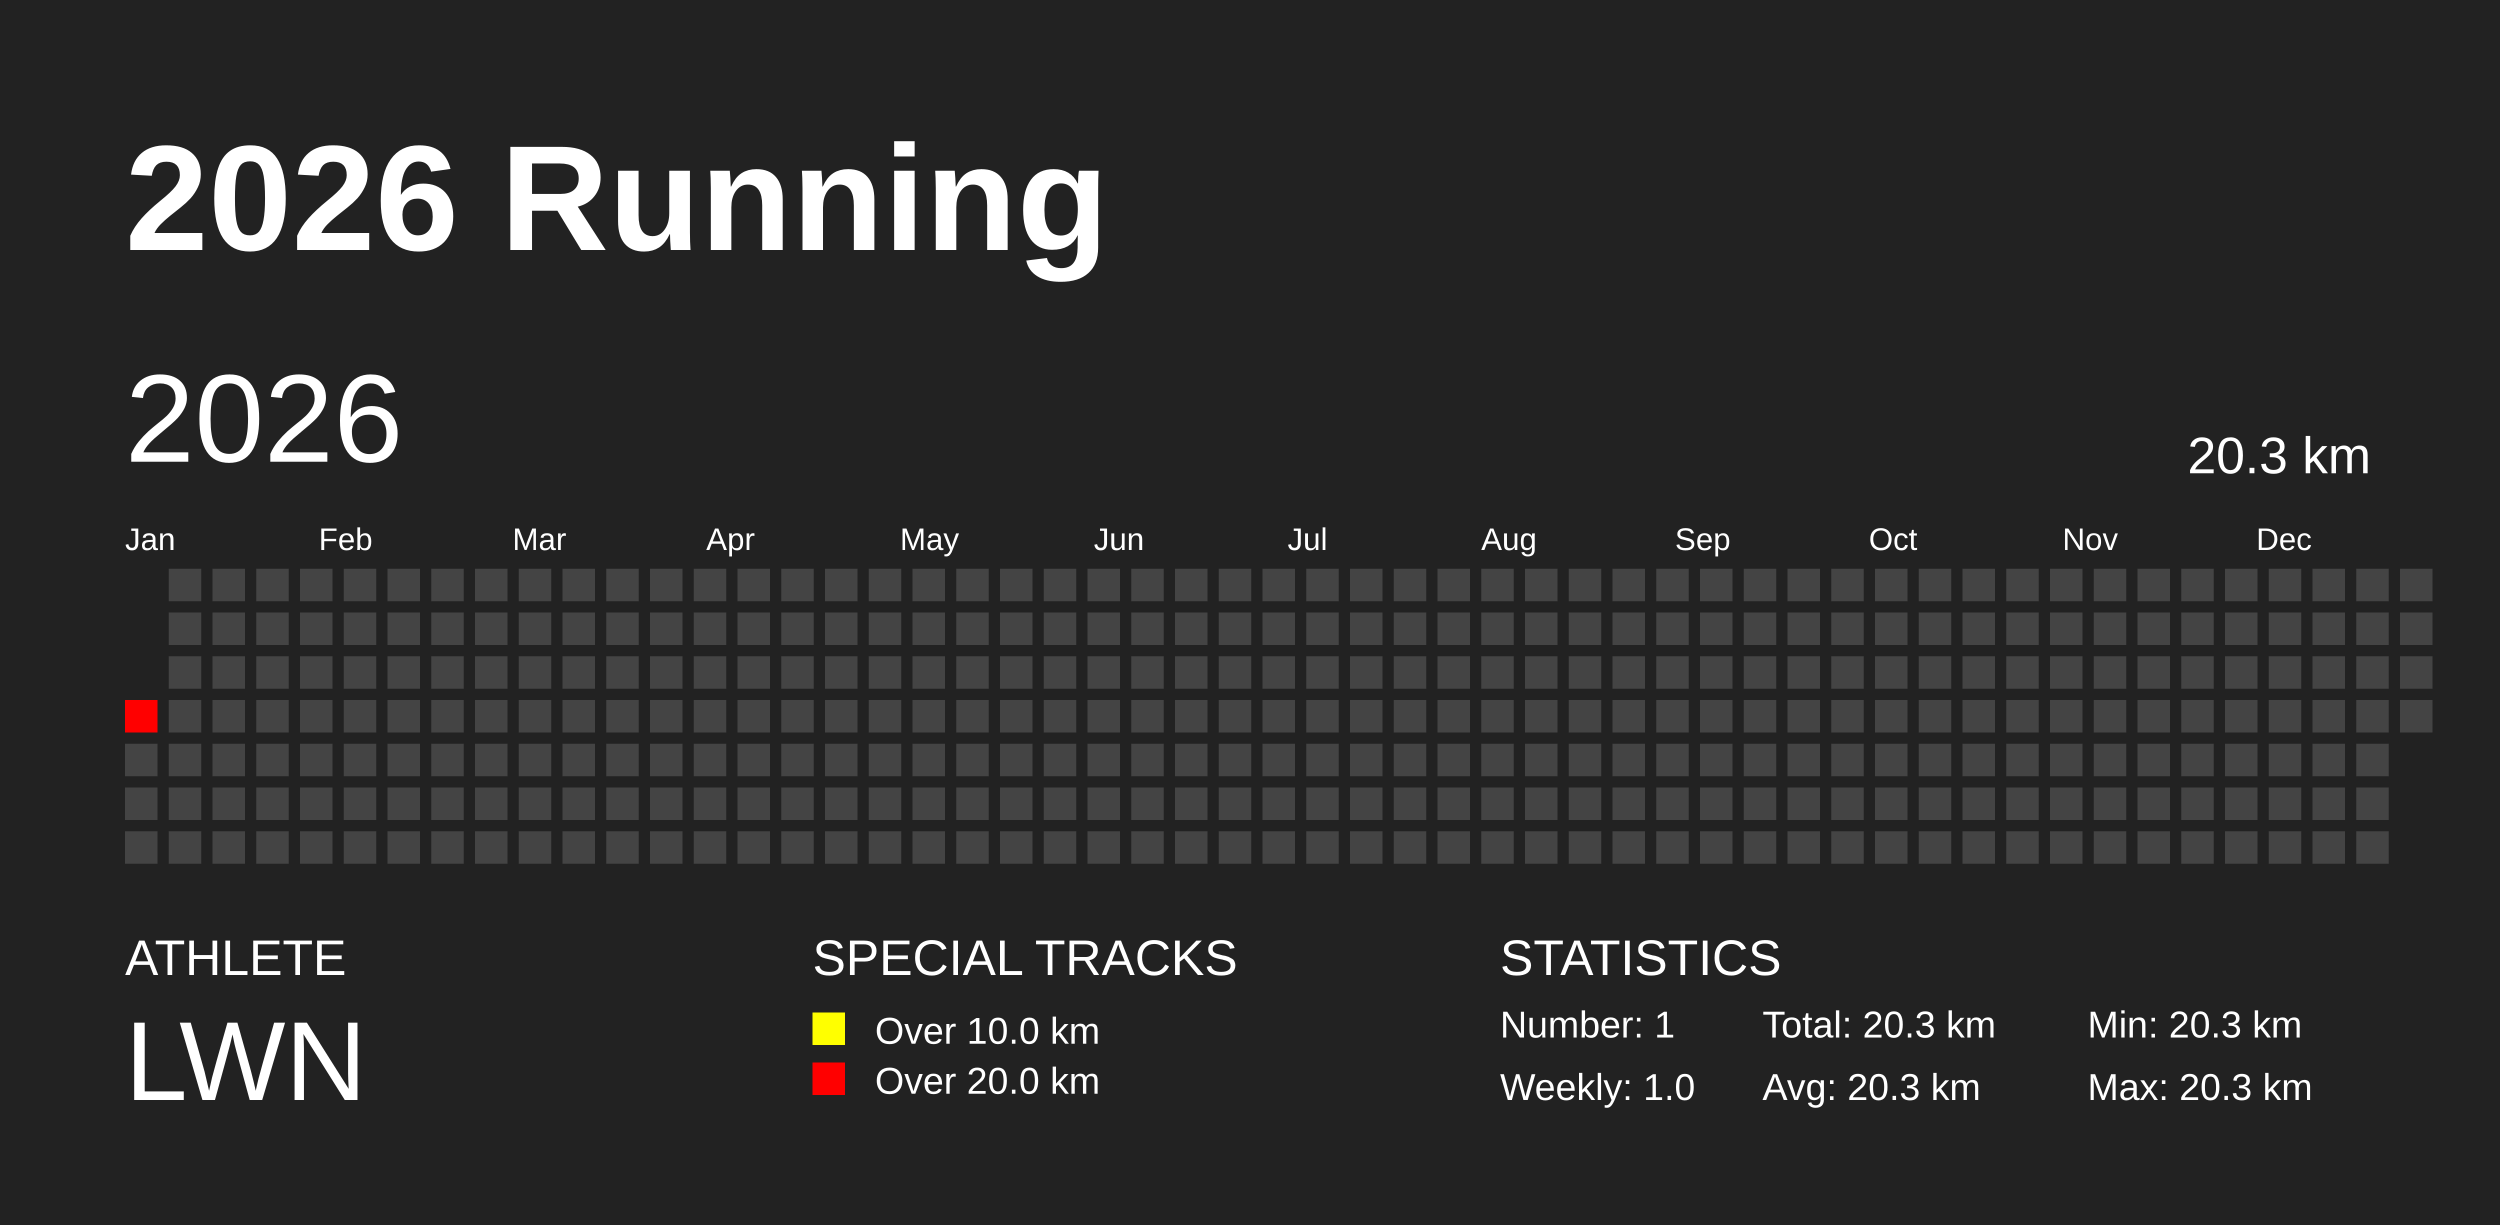
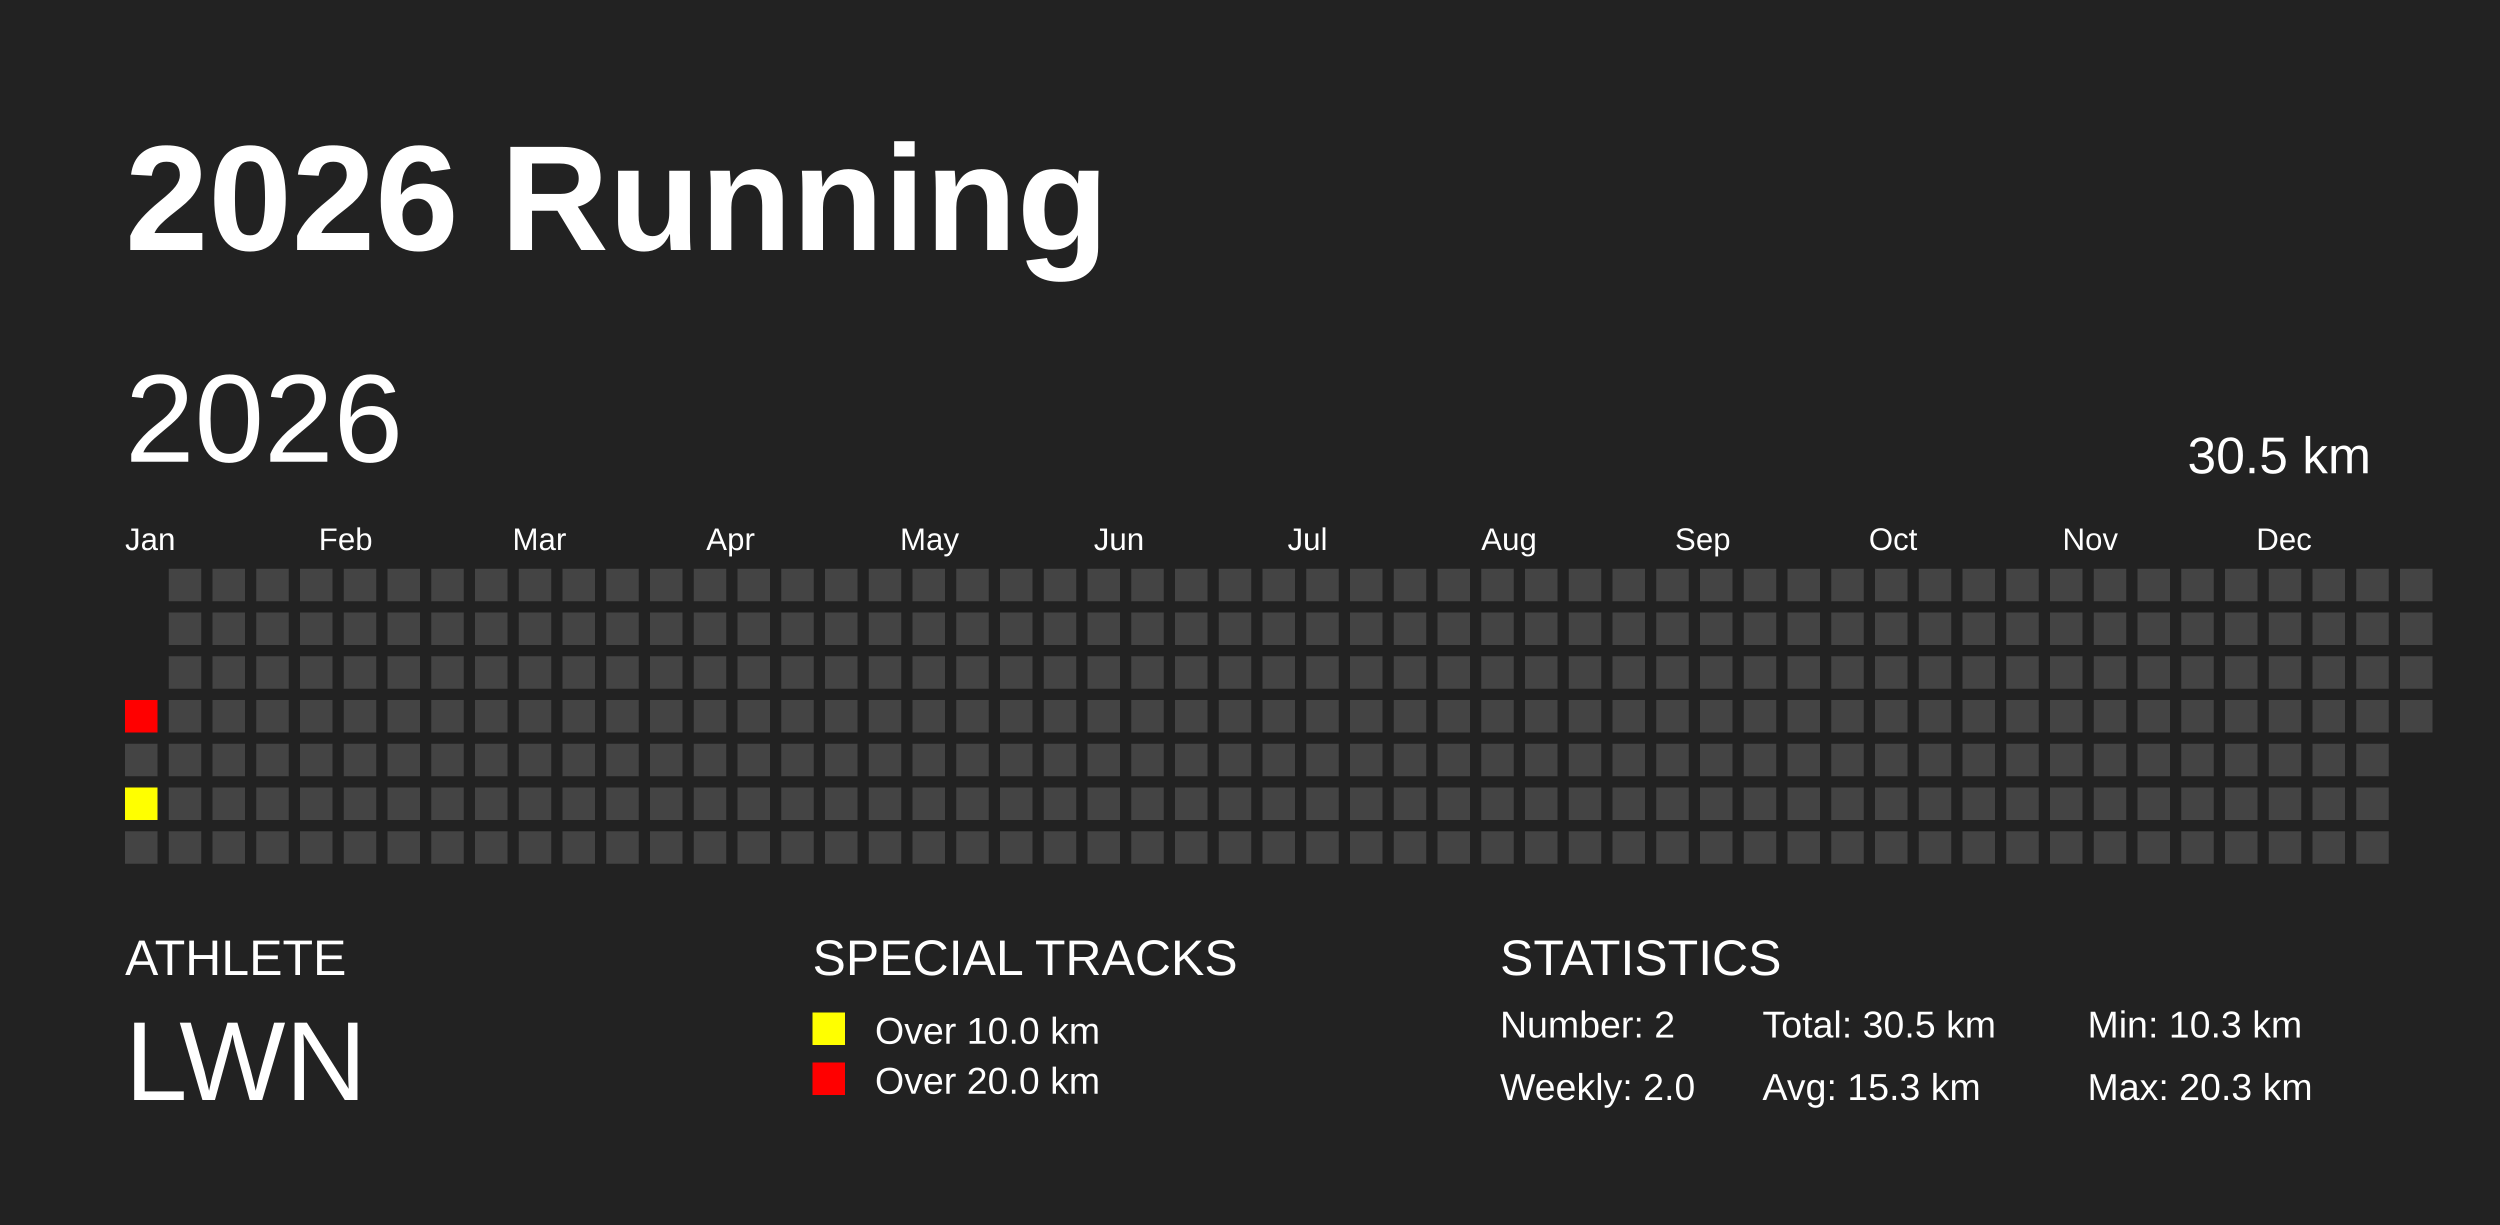
<svg xmlns="http://www.w3.org/2000/svg" baseProfile="full" height="98mm" version="1.1" viewBox="0,0,200,98" width="200mm">
  <defs />
  <rect fill="#222222" height="98" width="200" x="0" y="0" />
  <text fill="#FFFFFF" style="font-size:12px; font-family:Arial; font-weight:bold;" x="10" y="20">2026 Running</text>
  <text fill="#FFFFFF" style="font-size:4px; font-family:Arial" x="10" y="78">ATHLETE</text>
  <text fill="#FFFFFF" style="font-size:9px; font-family:Arial" x="10" y="88">LWN</text>
  <text fill="#FFFFFF" style="font-size:4px; font-family:Arial" x="65" y="78">SPECIAL TRACKS</text>
  <rect fill="yellow" height="2.6" width="2.6" x="65" y="81" />
  <text fill="#FFFFFF" style="font-size:3px; font-family:Arial" x="70" y="83.5">Over 10.0 km</text>
  <rect fill="red" height="2.6" width="2.6" x="65" y="85" />
  <text fill="#FFFFFF" style="font-size:3px; font-family:Arial" x="70" y="87.5">Over 20.0 km</text>
  <text fill="#FFFFFF" style="font-size:4px; font-family:Arial" x="120" y="78">STATISTICS</text>
-   <text fill="#FFFFFF" style="font-size:3px; font-family:Arial" x="120" y="83">Number: 1</text>
-   <text fill="#FFFFFF" style="font-size:3px; font-family:Arial" x="120" y="88">Weekly: 1.0</text>
-   <text fill="#FFFFFF" style="font-size:3px; font-family:Arial" x="141" y="83">Total: 20.3 km</text>
-   <text fill="#FFFFFF" style="font-size:3px; font-family:Arial" x="141" y="88">Avg: 20.3 km</text>
-   <text fill="#FFFFFF" style="font-size:3px; font-family:Arial" x="167" y="83">Min: 20.3 km</text>
+   <text fill="#FFFFFF" style="font-size:3px; font-family:Arial" x="120" y="83">Number: 2</text>
+   <text fill="#FFFFFF" style="font-size:3px; font-family:Arial" x="120" y="88">Weekly: 2.0</text>
+   <text fill="#FFFFFF" style="font-size:3px; font-family:Arial" x="141" y="83">Total: 30.5 km</text>
+   <text fill="#FFFFFF" style="font-size:3px; font-family:Arial" x="141" y="88">Avg: 15.3 km</text>
+   <text fill="#FFFFFF" style="font-size:3px; font-family:Arial" x="167" y="83">Min: 10.3 km</text>
  <text fill="#FFFFFF" style="font-size:3px; font-family:Arial" x="167" y="88">Max: 20.3 km</text>
  <text dominant-baseline="hanging" fill="#FFFFFF" style="font-size:10.0px; font-family:Arial;" x="10" y="30">2026</text>
-   <text dominant-baseline="hanging" fill="#FFFFFF" style="font-size:4.125px; font-family:Arial;" x="175" y="35">20.3 km</text>
+   <text dominant-baseline="hanging" fill="#FFFFFF" style="font-size:4.125px; font-family:Arial;" x="175" y="35">30.5 km</text>
  <text fill="#FFFFFF" style="font-size:2.5px; font-family:Arial" x="10.0" y="44">Jan</text>
  <text fill="#FFFFFF" style="font-size:2.5px; font-family:Arial" x="25.5" y="44">Feb</text>
  <text fill="#FFFFFF" style="font-size:2.5px; font-family:Arial" x="41.0" y="44">Mar</text>
  <text fill="#FFFFFF" style="font-size:2.5px; font-family:Arial" x="56.5" y="44">Apr</text>
  <text fill="#FFFFFF" style="font-size:2.5px; font-family:Arial" x="72.0" y="44">May</text>
  <text fill="#FFFFFF" style="font-size:2.5px; font-family:Arial" x="87.5" y="44">Jun</text>
  <text fill="#FFFFFF" style="font-size:2.5px; font-family:Arial" x="103.0" y="44">Jul</text>
  <text fill="#FFFFFF" style="font-size:2.5px; font-family:Arial" x="118.5" y="44">Aug</text>
  <text fill="#FFFFFF" style="font-size:2.5px; font-family:Arial" x="134.0" y="44">Sep</text>
  <text fill="#FFFFFF" style="font-size:2.5px; font-family:Arial" x="149.5" y="44">Oct</text>
  <text fill="#FFFFFF" style="font-size:2.5px; font-family:Arial" x="165.0" y="44">Nov</text>
  <text fill="#FFFFFF" style="font-size:2.5px; font-family:Arial" x="180.5" y="44">Dec</text>
  <rect fill="red" height="2.6" width="2.6" x="10.0" y="56.0" />
  <rect fill="#444444" height="2.6" width="2.6" x="10.0" y="59.5" />
-   <rect fill="#444444" height="2.6" width="2.6" x="10.0" y="63.0" />
+   <rect fill="#ffff00" height="2.6" width="2.6" x="10.0" y="63.0" />
  <rect fill="#444444" height="2.6" width="2.6" x="10.0" y="66.5" />
  <rect fill="#444444" height="2.6" width="2.6" x="13.5" y="45.5" />
  <rect fill="#444444" height="2.6" width="2.6" x="13.5" y="49.0" />
  <rect fill="#444444" height="2.6" width="2.6" x="13.5" y="52.5" />
  <rect fill="#444444" height="2.6" width="2.6" x="13.5" y="56.0" />
  <rect fill="#444444" height="2.6" width="2.6" x="13.5" y="59.5" />
  <rect fill="#444444" height="2.6" width="2.6" x="13.5" y="63.0" />
  <rect fill="#444444" height="2.6" width="2.6" x="13.5" y="66.5" />
  <rect fill="#444444" height="2.6" width="2.6" x="17.0" y="45.5" />
  <rect fill="#444444" height="2.6" width="2.6" x="17.0" y="49.0" />
  <rect fill="#444444" height="2.6" width="2.6" x="17.0" y="52.5" />
  <rect fill="#444444" height="2.6" width="2.6" x="17.0" y="56.0" />
  <rect fill="#444444" height="2.6" width="2.6" x="17.0" y="59.5" />
  <rect fill="#444444" height="2.6" width="2.6" x="17.0" y="63.0" />
  <rect fill="#444444" height="2.6" width="2.6" x="17.0" y="66.5" />
  <rect fill="#444444" height="2.6" width="2.6" x="20.5" y="45.5" />
  <rect fill="#444444" height="2.6" width="2.6" x="20.5" y="49.0" />
  <rect fill="#444444" height="2.6" width="2.6" x="20.5" y="52.5" />
  <rect fill="#444444" height="2.6" width="2.6" x="20.5" y="56.0" />
  <rect fill="#444444" height="2.6" width="2.6" x="20.5" y="59.5" />
  <rect fill="#444444" height="2.6" width="2.6" x="20.5" y="63.0" />
  <rect fill="#444444" height="2.6" width="2.6" x="20.5" y="66.5" />
  <rect fill="#444444" height="2.6" width="2.6" x="24.0" y="45.5" />
  <rect fill="#444444" height="2.6" width="2.6" x="24.0" y="49.0" />
  <rect fill="#444444" height="2.6" width="2.6" x="24.0" y="52.5" />
  <rect fill="#444444" height="2.6" width="2.6" x="24.0" y="56.0" />
  <rect fill="#444444" height="2.6" width="2.6" x="24.0" y="59.5" />
  <rect fill="#444444" height="2.6" width="2.6" x="24.0" y="63.0" />
  <rect fill="#444444" height="2.6" width="2.6" x="24.0" y="66.5" />
  <rect fill="#444444" height="2.6" width="2.6" x="27.5" y="45.5" />
  <rect fill="#444444" height="2.6" width="2.6" x="27.5" y="49.0" />
  <rect fill="#444444" height="2.6" width="2.6" x="27.5" y="52.5" />
  <rect fill="#444444" height="2.6" width="2.6" x="27.5" y="56.0" />
  <rect fill="#444444" height="2.6" width="2.6" x="27.5" y="59.5" />
  <rect fill="#444444" height="2.6" width="2.6" x="27.5" y="63.0" />
  <rect fill="#444444" height="2.6" width="2.6" x="27.5" y="66.5" />
  <rect fill="#444444" height="2.6" width="2.6" x="31.0" y="45.5" />
  <rect fill="#444444" height="2.6" width="2.6" x="31.0" y="49.0" />
  <rect fill="#444444" height="2.6" width="2.6" x="31.0" y="52.5" />
  <rect fill="#444444" height="2.6" width="2.6" x="31.0" y="56.0" />
  <rect fill="#444444" height="2.6" width="2.6" x="31.0" y="59.5" />
  <rect fill="#444444" height="2.6" width="2.6" x="31.0" y="63.0" />
  <rect fill="#444444" height="2.6" width="2.6" x="31.0" y="66.5" />
  <rect fill="#444444" height="2.6" width="2.6" x="34.5" y="45.5" />
  <rect fill="#444444" height="2.6" width="2.6" x="34.5" y="49.0" />
  <rect fill="#444444" height="2.6" width="2.6" x="34.5" y="52.5" />
  <rect fill="#444444" height="2.6" width="2.6" x="34.5" y="56.0" />
  <rect fill="#444444" height="2.6" width="2.6" x="34.5" y="59.5" />
  <rect fill="#444444" height="2.6" width="2.6" x="34.5" y="63.0" />
  <rect fill="#444444" height="2.6" width="2.6" x="34.5" y="66.5" />
  <rect fill="#444444" height="2.6" width="2.6" x="38.0" y="45.5" />
  <rect fill="#444444" height="2.6" width="2.6" x="38.0" y="49.0" />
  <rect fill="#444444" height="2.6" width="2.6" x="38.0" y="52.5" />
  <rect fill="#444444" height="2.6" width="2.6" x="38.0" y="56.0" />
  <rect fill="#444444" height="2.6" width="2.6" x="38.0" y="59.5" />
  <rect fill="#444444" height="2.6" width="2.6" x="38.0" y="63.0" />
  <rect fill="#444444" height="2.6" width="2.6" x="38.0" y="66.5" />
  <rect fill="#444444" height="2.6" width="2.6" x="41.5" y="45.5" />
  <rect fill="#444444" height="2.6" width="2.6" x="41.5" y="49.0" />
  <rect fill="#444444" height="2.6" width="2.6" x="41.5" y="52.5" />
  <rect fill="#444444" height="2.6" width="2.6" x="41.5" y="56.0" />
  <rect fill="#444444" height="2.6" width="2.6" x="41.5" y="59.5" />
  <rect fill="#444444" height="2.6" width="2.6" x="41.5" y="63.0" />
  <rect fill="#444444" height="2.6" width="2.6" x="41.5" y="66.5" />
  <rect fill="#444444" height="2.6" width="2.6" x="45.0" y="45.5" />
  <rect fill="#444444" height="2.6" width="2.6" x="45.0" y="49.0" />
  <rect fill="#444444" height="2.6" width="2.6" x="45.0" y="52.5" />
  <rect fill="#444444" height="2.6" width="2.6" x="45.0" y="56.0" />
  <rect fill="#444444" height="2.6" width="2.6" x="45.0" y="59.5" />
  <rect fill="#444444" height="2.6" width="2.6" x="45.0" y="63.0" />
  <rect fill="#444444" height="2.6" width="2.6" x="45.0" y="66.5" />
  <rect fill="#444444" height="2.6" width="2.6" x="48.5" y="45.5" />
  <rect fill="#444444" height="2.6" width="2.6" x="48.5" y="49.0" />
  <rect fill="#444444" height="2.6" width="2.6" x="48.5" y="52.5" />
  <rect fill="#444444" height="2.6" width="2.6" x="48.5" y="56.0" />
  <rect fill="#444444" height="2.6" width="2.6" x="48.5" y="59.5" />
  <rect fill="#444444" height="2.6" width="2.6" x="48.5" y="63.0" />
  <rect fill="#444444" height="2.6" width="2.6" x="48.5" y="66.5" />
  <rect fill="#444444" height="2.6" width="2.6" x="52.0" y="45.5" />
  <rect fill="#444444" height="2.6" width="2.6" x="52.0" y="49.0" />
  <rect fill="#444444" height="2.6" width="2.6" x="52.0" y="52.5" />
  <rect fill="#444444" height="2.6" width="2.6" x="52.0" y="56.0" />
  <rect fill="#444444" height="2.6" width="2.6" x="52.0" y="59.5" />
  <rect fill="#444444" height="2.6" width="2.6" x="52.0" y="63.0" />
  <rect fill="#444444" height="2.6" width="2.6" x="52.0" y="66.5" />
  <rect fill="#444444" height="2.6" width="2.6" x="55.5" y="45.5" />
  <rect fill="#444444" height="2.6" width="2.6" x="55.5" y="49.0" />
  <rect fill="#444444" height="2.6" width="2.6" x="55.5" y="52.5" />
  <rect fill="#444444" height="2.6" width="2.6" x="55.5" y="56.0" />
  <rect fill="#444444" height="2.6" width="2.6" x="55.5" y="59.5" />
  <rect fill="#444444" height="2.6" width="2.6" x="55.5" y="63.0" />
  <rect fill="#444444" height="2.6" width="2.6" x="55.5" y="66.5" />
  <rect fill="#444444" height="2.6" width="2.6" x="59.0" y="45.5" />
  <rect fill="#444444" height="2.6" width="2.6" x="59.0" y="49.0" />
  <rect fill="#444444" height="2.6" width="2.6" x="59.0" y="52.5" />
  <rect fill="#444444" height="2.6" width="2.6" x="59.0" y="56.0" />
  <rect fill="#444444" height="2.6" width="2.6" x="59.0" y="59.5" />
  <rect fill="#444444" height="2.6" width="2.6" x="59.0" y="63.0" />
  <rect fill="#444444" height="2.6" width="2.6" x="59.0" y="66.5" />
  <rect fill="#444444" height="2.6" width="2.6" x="62.5" y="45.5" />
  <rect fill="#444444" height="2.6" width="2.6" x="62.5" y="49.0" />
  <rect fill="#444444" height="2.6" width="2.6" x="62.5" y="52.5" />
  <rect fill="#444444" height="2.6" width="2.6" x="62.5" y="56.0" />
  <rect fill="#444444" height="2.6" width="2.6" x="62.5" y="59.5" />
  <rect fill="#444444" height="2.6" width="2.6" x="62.5" y="63.0" />
  <rect fill="#444444" height="2.6" width="2.6" x="62.5" y="66.5" />
  <rect fill="#444444" height="2.6" width="2.6" x="66.0" y="45.5" />
  <rect fill="#444444" height="2.6" width="2.6" x="66.0" y="49.0" />
  <rect fill="#444444" height="2.6" width="2.6" x="66.0" y="52.5" />
  <rect fill="#444444" height="2.6" width="2.6" x="66.0" y="56.0" />
  <rect fill="#444444" height="2.6" width="2.6" x="66.0" y="59.5" />
  <rect fill="#444444" height="2.6" width="2.6" x="66.0" y="63.0" />
  <rect fill="#444444" height="2.6" width="2.6" x="66.0" y="66.5" />
  <rect fill="#444444" height="2.6" width="2.6" x="69.5" y="45.5" />
  <rect fill="#444444" height="2.6" width="2.6" x="69.5" y="49.0" />
  <rect fill="#444444" height="2.6" width="2.6" x="69.5" y="52.5" />
  <rect fill="#444444" height="2.6" width="2.6" x="69.5" y="56.0" />
  <rect fill="#444444" height="2.6" width="2.6" x="69.5" y="59.5" />
  <rect fill="#444444" height="2.6" width="2.6" x="69.5" y="63.0" />
  <rect fill="#444444" height="2.6" width="2.6" x="69.5" y="66.5" />
  <rect fill="#444444" height="2.6" width="2.6" x="73.0" y="45.5" />
  <rect fill="#444444" height="2.6" width="2.6" x="73.0" y="49.0" />
  <rect fill="#444444" height="2.6" width="2.6" x="73.0" y="52.5" />
  <rect fill="#444444" height="2.6" width="2.6" x="73.0" y="56.0" />
  <rect fill="#444444" height="2.6" width="2.6" x="73.0" y="59.5" />
  <rect fill="#444444" height="2.6" width="2.6" x="73.0" y="63.0" />
  <rect fill="#444444" height="2.6" width="2.6" x="73.0" y="66.5" />
  <rect fill="#444444" height="2.6" width="2.6" x="76.5" y="45.5" />
  <rect fill="#444444" height="2.6" width="2.6" x="76.5" y="49.0" />
  <rect fill="#444444" height="2.6" width="2.6" x="76.5" y="52.5" />
  <rect fill="#444444" height="2.6" width="2.6" x="76.5" y="56.0" />
  <rect fill="#444444" height="2.6" width="2.6" x="76.5" y="59.5" />
  <rect fill="#444444" height="2.6" width="2.6" x="76.5" y="63.0" />
  <rect fill="#444444" height="2.6" width="2.6" x="76.5" y="66.5" />
  <rect fill="#444444" height="2.6" width="2.6" x="80.0" y="45.5" />
  <rect fill="#444444" height="2.6" width="2.6" x="80.0" y="49.0" />
  <rect fill="#444444" height="2.6" width="2.6" x="80.0" y="52.5" />
  <rect fill="#444444" height="2.6" width="2.6" x="80.0" y="56.0" />
  <rect fill="#444444" height="2.6" width="2.6" x="80.0" y="59.5" />
  <rect fill="#444444" height="2.6" width="2.6" x="80.0" y="63.0" />
  <rect fill="#444444" height="2.6" width="2.6" x="80.0" y="66.5" />
  <rect fill="#444444" height="2.6" width="2.6" x="83.5" y="45.5" />
  <rect fill="#444444" height="2.6" width="2.6" x="83.5" y="49.0" />
  <rect fill="#444444" height="2.6" width="2.6" x="83.5" y="52.5" />
  <rect fill="#444444" height="2.6" width="2.6" x="83.5" y="56.0" />
  <rect fill="#444444" height="2.6" width="2.6" x="83.5" y="59.5" />
  <rect fill="#444444" height="2.6" width="2.6" x="83.5" y="63.0" />
  <rect fill="#444444" height="2.6" width="2.6" x="83.5" y="66.5" />
  <rect fill="#444444" height="2.6" width="2.6" x="87.0" y="45.5" />
  <rect fill="#444444" height="2.6" width="2.6" x="87.0" y="49.0" />
  <rect fill="#444444" height="2.6" width="2.6" x="87.0" y="52.5" />
  <rect fill="#444444" height="2.6" width="2.6" x="87.0" y="56.0" />
  <rect fill="#444444" height="2.6" width="2.6" x="87.0" y="59.5" />
  <rect fill="#444444" height="2.6" width="2.6" x="87.0" y="63.0" />
  <rect fill="#444444" height="2.6" width="2.6" x="87.0" y="66.5" />
  <rect fill="#444444" height="2.6" width="2.6" x="90.5" y="45.5" />
  <rect fill="#444444" height="2.6" width="2.6" x="90.5" y="49.0" />
  <rect fill="#444444" height="2.6" width="2.6" x="90.5" y="52.5" />
  <rect fill="#444444" height="2.6" width="2.6" x="90.5" y="56.0" />
  <rect fill="#444444" height="2.6" width="2.6" x="90.5" y="59.5" />
  <rect fill="#444444" height="2.6" width="2.6" x="90.5" y="63.0" />
  <rect fill="#444444" height="2.6" width="2.6" x="90.5" y="66.5" />
  <rect fill="#444444" height="2.6" width="2.6" x="94.0" y="45.5" />
  <rect fill="#444444" height="2.6" width="2.6" x="94.0" y="49.0" />
  <rect fill="#444444" height="2.6" width="2.6" x="94.0" y="52.5" />
  <rect fill="#444444" height="2.6" width="2.6" x="94.0" y="56.0" />
  <rect fill="#444444" height="2.6" width="2.6" x="94.0" y="59.5" />
  <rect fill="#444444" height="2.6" width="2.6" x="94.0" y="63.0" />
  <rect fill="#444444" height="2.6" width="2.6" x="94.0" y="66.5" />
  <rect fill="#444444" height="2.6" width="2.6" x="97.5" y="45.5" />
  <rect fill="#444444" height="2.6" width="2.6" x="97.5" y="49.0" />
  <rect fill="#444444" height="2.6" width="2.6" x="97.5" y="52.5" />
  <rect fill="#444444" height="2.6" width="2.6" x="97.5" y="56.0" />
  <rect fill="#444444" height="2.6" width="2.6" x="97.5" y="59.5" />
  <rect fill="#444444" height="2.6" width="2.6" x="97.5" y="63.0" />
  <rect fill="#444444" height="2.6" width="2.6" x="97.5" y="66.5" />
  <rect fill="#444444" height="2.6" width="2.6" x="101.0" y="45.5" />
  <rect fill="#444444" height="2.6" width="2.6" x="101.0" y="49.0" />
  <rect fill="#444444" height="2.6" width="2.6" x="101.0" y="52.5" />
  <rect fill="#444444" height="2.6" width="2.6" x="101.0" y="56.0" />
  <rect fill="#444444" height="2.6" width="2.6" x="101.0" y="59.5" />
  <rect fill="#444444" height="2.6" width="2.6" x="101.0" y="63.0" />
  <rect fill="#444444" height="2.6" width="2.6" x="101.0" y="66.5" />
  <rect fill="#444444" height="2.6" width="2.6" x="104.5" y="45.5" />
  <rect fill="#444444" height="2.6" width="2.6" x="104.5" y="49.0" />
  <rect fill="#444444" height="2.6" width="2.6" x="104.5" y="52.5" />
  <rect fill="#444444" height="2.6" width="2.6" x="104.5" y="56.0" />
  <rect fill="#444444" height="2.6" width="2.6" x="104.5" y="59.5" />
  <rect fill="#444444" height="2.6" width="2.6" x="104.5" y="63.0" />
  <rect fill="#444444" height="2.6" width="2.6" x="104.5" y="66.5" />
  <rect fill="#444444" height="2.6" width="2.6" x="108.0" y="45.5" />
  <rect fill="#444444" height="2.6" width="2.6" x="108.0" y="49.0" />
  <rect fill="#444444" height="2.6" width="2.6" x="108.0" y="52.5" />
  <rect fill="#444444" height="2.6" width="2.6" x="108.0" y="56.0" />
  <rect fill="#444444" height="2.6" width="2.6" x="108.0" y="59.5" />
  <rect fill="#444444" height="2.6" width="2.6" x="108.0" y="63.0" />
  <rect fill="#444444" height="2.6" width="2.6" x="108.0" y="66.5" />
  <rect fill="#444444" height="2.6" width="2.6" x="111.5" y="45.5" />
  <rect fill="#444444" height="2.6" width="2.6" x="111.5" y="49.0" />
  <rect fill="#444444" height="2.6" width="2.6" x="111.5" y="52.5" />
  <rect fill="#444444" height="2.6" width="2.6" x="111.5" y="56.0" />
  <rect fill="#444444" height="2.6" width="2.6" x="111.5" y="59.5" />
  <rect fill="#444444" height="2.6" width="2.6" x="111.5" y="63.0" />
  <rect fill="#444444" height="2.6" width="2.6" x="111.5" y="66.5" />
  <rect fill="#444444" height="2.6" width="2.6" x="115.0" y="45.5" />
  <rect fill="#444444" height="2.6" width="2.6" x="115.0" y="49.0" />
  <rect fill="#444444" height="2.6" width="2.6" x="115.0" y="52.5" />
  <rect fill="#444444" height="2.6" width="2.6" x="115.0" y="56.0" />
  <rect fill="#444444" height="2.6" width="2.6" x="115.0" y="59.5" />
  <rect fill="#444444" height="2.6" width="2.6" x="115.0" y="63.0" />
  <rect fill="#444444" height="2.6" width="2.6" x="115.0" y="66.5" />
  <rect fill="#444444" height="2.6" width="2.6" x="118.5" y="45.5" />
  <rect fill="#444444" height="2.6" width="2.6" x="118.5" y="49.0" />
  <rect fill="#444444" height="2.6" width="2.6" x="118.5" y="52.5" />
  <rect fill="#444444" height="2.6" width="2.6" x="118.5" y="56.0" />
  <rect fill="#444444" height="2.6" width="2.6" x="118.5" y="59.5" />
  <rect fill="#444444" height="2.6" width="2.6" x="118.5" y="63.0" />
  <rect fill="#444444" height="2.6" width="2.6" x="118.5" y="66.5" />
  <rect fill="#444444" height="2.6" width="2.6" x="122.0" y="45.5" />
  <rect fill="#444444" height="2.6" width="2.6" x="122.0" y="49.0" />
  <rect fill="#444444" height="2.6" width="2.6" x="122.0" y="52.5" />
  <rect fill="#444444" height="2.6" width="2.6" x="122.0" y="56.0" />
  <rect fill="#444444" height="2.6" width="2.6" x="122.0" y="59.5" />
  <rect fill="#444444" height="2.6" width="2.6" x="122.0" y="63.0" />
  <rect fill="#444444" height="2.6" width="2.6" x="122.0" y="66.5" />
  <rect fill="#444444" height="2.6" width="2.6" x="125.5" y="45.5" />
  <rect fill="#444444" height="2.6" width="2.6" x="125.5" y="49.0" />
  <rect fill="#444444" height="2.6" width="2.6" x="125.5" y="52.5" />
  <rect fill="#444444" height="2.6" width="2.6" x="125.5" y="56.0" />
  <rect fill="#444444" height="2.6" width="2.6" x="125.5" y="59.5" />
  <rect fill="#444444" height="2.6" width="2.6" x="125.5" y="63.0" />
  <rect fill="#444444" height="2.6" width="2.6" x="125.5" y="66.5" />
  <rect fill="#444444" height="2.6" width="2.6" x="129.0" y="45.5" />
  <rect fill="#444444" height="2.6" width="2.6" x="129.0" y="49.0" />
  <rect fill="#444444" height="2.6" width="2.6" x="129.0" y="52.5" />
  <rect fill="#444444" height="2.6" width="2.6" x="129.0" y="56.0" />
  <rect fill="#444444" height="2.6" width="2.6" x="129.0" y="59.5" />
  <rect fill="#444444" height="2.6" width="2.6" x="129.0" y="63.0" />
  <rect fill="#444444" height="2.6" width="2.6" x="129.0" y="66.5" />
  <rect fill="#444444" height="2.6" width="2.6" x="132.5" y="45.5" />
  <rect fill="#444444" height="2.6" width="2.6" x="132.5" y="49.0" />
  <rect fill="#444444" height="2.6" width="2.6" x="132.5" y="52.5" />
  <rect fill="#444444" height="2.6" width="2.6" x="132.5" y="56.0" />
  <rect fill="#444444" height="2.6" width="2.6" x="132.5" y="59.5" />
  <rect fill="#444444" height="2.6" width="2.6" x="132.5" y="63.0" />
  <rect fill="#444444" height="2.6" width="2.6" x="132.5" y="66.5" />
  <rect fill="#444444" height="2.6" width="2.6" x="136.0" y="45.5" />
  <rect fill="#444444" height="2.6" width="2.6" x="136.0" y="49.0" />
  <rect fill="#444444" height="2.6" width="2.6" x="136.0" y="52.5" />
  <rect fill="#444444" height="2.6" width="2.6" x="136.0" y="56.0" />
  <rect fill="#444444" height="2.6" width="2.6" x="136.0" y="59.5" />
  <rect fill="#444444" height="2.6" width="2.6" x="136.0" y="63.0" />
  <rect fill="#444444" height="2.6" width="2.6" x="136.0" y="66.5" />
  <rect fill="#444444" height="2.6" width="2.6" x="139.5" y="45.5" />
  <rect fill="#444444" height="2.6" width="2.6" x="139.5" y="49.0" />
  <rect fill="#444444" height="2.6" width="2.6" x="139.5" y="52.5" />
  <rect fill="#444444" height="2.6" width="2.6" x="139.5" y="56.0" />
  <rect fill="#444444" height="2.6" width="2.6" x="139.5" y="59.5" />
  <rect fill="#444444" height="2.6" width="2.6" x="139.5" y="63.0" />
  <rect fill="#444444" height="2.6" width="2.6" x="139.5" y="66.5" />
  <rect fill="#444444" height="2.6" width="2.6" x="143.0" y="45.5" />
  <rect fill="#444444" height="2.6" width="2.6" x="143.0" y="49.0" />
  <rect fill="#444444" height="2.6" width="2.6" x="143.0" y="52.5" />
  <rect fill="#444444" height="2.6" width="2.6" x="143.0" y="56.0" />
  <rect fill="#444444" height="2.6" width="2.6" x="143.0" y="59.5" />
  <rect fill="#444444" height="2.6" width="2.6" x="143.0" y="63.0" />
  <rect fill="#444444" height="2.6" width="2.6" x="143.0" y="66.5" />
  <rect fill="#444444" height="2.6" width="2.6" x="146.5" y="45.5" />
  <rect fill="#444444" height="2.6" width="2.6" x="146.5" y="49.0" />
  <rect fill="#444444" height="2.6" width="2.6" x="146.5" y="52.5" />
  <rect fill="#444444" height="2.6" width="2.6" x="146.5" y="56.0" />
  <rect fill="#444444" height="2.6" width="2.6" x="146.5" y="59.5" />
  <rect fill="#444444" height="2.6" width="2.6" x="146.5" y="63.0" />
  <rect fill="#444444" height="2.6" width="2.6" x="146.5" y="66.5" />
  <rect fill="#444444" height="2.6" width="2.6" x="150.0" y="45.5" />
  <rect fill="#444444" height="2.6" width="2.6" x="150.0" y="49.0" />
  <rect fill="#444444" height="2.6" width="2.6" x="150.0" y="52.5" />
  <rect fill="#444444" height="2.6" width="2.6" x="150.0" y="56.0" />
  <rect fill="#444444" height="2.6" width="2.6" x="150.0" y="59.5" />
  <rect fill="#444444" height="2.6" width="2.6" x="150.0" y="63.0" />
  <rect fill="#444444" height="2.6" width="2.6" x="150.0" y="66.5" />
  <rect fill="#444444" height="2.6" width="2.6" x="153.5" y="45.5" />
  <rect fill="#444444" height="2.6" width="2.6" x="153.5" y="49.0" />
  <rect fill="#444444" height="2.6" width="2.6" x="153.5" y="52.5" />
  <rect fill="#444444" height="2.6" width="2.6" x="153.5" y="56.0" />
  <rect fill="#444444" height="2.6" width="2.6" x="153.5" y="59.5" />
  <rect fill="#444444" height="2.6" width="2.6" x="153.5" y="63.0" />
  <rect fill="#444444" height="2.6" width="2.6" x="153.5" y="66.5" />
  <rect fill="#444444" height="2.6" width="2.6" x="157.0" y="45.5" />
  <rect fill="#444444" height="2.6" width="2.6" x="157.0" y="49.0" />
  <rect fill="#444444" height="2.6" width="2.6" x="157.0" y="52.5" />
  <rect fill="#444444" height="2.6" width="2.6" x="157.0" y="56.0" />
  <rect fill="#444444" height="2.6" width="2.6" x="157.0" y="59.5" />
  <rect fill="#444444" height="2.6" width="2.6" x="157.0" y="63.0" />
  <rect fill="#444444" height="2.6" width="2.6" x="157.0" y="66.5" />
  <rect fill="#444444" height="2.6" width="2.6" x="160.5" y="45.5" />
  <rect fill="#444444" height="2.6" width="2.6" x="160.5" y="49.0" />
  <rect fill="#444444" height="2.6" width="2.6" x="160.5" y="52.5" />
  <rect fill="#444444" height="2.6" width="2.6" x="160.5" y="56.0" />
  <rect fill="#444444" height="2.6" width="2.6" x="160.5" y="59.5" />
  <rect fill="#444444" height="2.6" width="2.6" x="160.5" y="63.0" />
  <rect fill="#444444" height="2.6" width="2.6" x="160.5" y="66.5" />
  <rect fill="#444444" height="2.6" width="2.6" x="164.0" y="45.5" />
  <rect fill="#444444" height="2.6" width="2.6" x="164.0" y="49.0" />
  <rect fill="#444444" height="2.6" width="2.6" x="164.0" y="52.5" />
  <rect fill="#444444" height="2.6" width="2.6" x="164.0" y="56.0" />
  <rect fill="#444444" height="2.6" width="2.6" x="164.0" y="59.5" />
  <rect fill="#444444" height="2.6" width="2.6" x="164.0" y="63.0" />
  <rect fill="#444444" height="2.6" width="2.6" x="164.0" y="66.5" />
  <rect fill="#444444" height="2.6" width="2.6" x="167.5" y="45.5" />
  <rect fill="#444444" height="2.6" width="2.6" x="167.5" y="49.0" />
  <rect fill="#444444" height="2.6" width="2.6" x="167.5" y="52.5" />
  <rect fill="#444444" height="2.6" width="2.6" x="167.5" y="56.0" />
  <rect fill="#444444" height="2.6" width="2.6" x="167.5" y="59.5" />
  <rect fill="#444444" height="2.6" width="2.6" x="167.5" y="63.0" />
  <rect fill="#444444" height="2.6" width="2.6" x="167.5" y="66.5" />
  <rect fill="#444444" height="2.6" width="2.6" x="171.0" y="45.5" />
  <rect fill="#444444" height="2.6" width="2.6" x="171.0" y="49.0" />
  <rect fill="#444444" height="2.6" width="2.6" x="171.0" y="52.5" />
  <rect fill="#444444" height="2.6" width="2.6" x="171.0" y="56.0" />
  <rect fill="#444444" height="2.6" width="2.6" x="171.0" y="59.5" />
  <rect fill="#444444" height="2.6" width="2.6" x="171.0" y="63.0" />
  <rect fill="#444444" height="2.6" width="2.6" x="171.0" y="66.5" />
  <rect fill="#444444" height="2.6" width="2.6" x="174.5" y="45.5" />
  <rect fill="#444444" height="2.6" width="2.6" x="174.5" y="49.0" />
  <rect fill="#444444" height="2.6" width="2.6" x="174.5" y="52.5" />
  <rect fill="#444444" height="2.6" width="2.6" x="174.5" y="56.0" />
  <rect fill="#444444" height="2.6" width="2.6" x="174.5" y="59.5" />
  <rect fill="#444444" height="2.6" width="2.6" x="174.5" y="63.0" />
  <rect fill="#444444" height="2.6" width="2.6" x="174.5" y="66.5" />
  <rect fill="#444444" height="2.6" width="2.6" x="178.0" y="45.5" />
  <rect fill="#444444" height="2.6" width="2.6" x="178.0" y="49.0" />
  <rect fill="#444444" height="2.6" width="2.6" x="178.0" y="52.5" />
  <rect fill="#444444" height="2.6" width="2.6" x="178.0" y="56.0" />
  <rect fill="#444444" height="2.6" width="2.6" x="178.0" y="59.5" />
  <rect fill="#444444" height="2.6" width="2.6" x="178.0" y="63.0" />
  <rect fill="#444444" height="2.6" width="2.6" x="178.0" y="66.5" />
  <rect fill="#444444" height="2.6" width="2.6" x="181.5" y="45.5" />
  <rect fill="#444444" height="2.6" width="2.6" x="181.5" y="49.0" />
  <rect fill="#444444" height="2.6" width="2.6" x="181.5" y="52.5" />
  <rect fill="#444444" height="2.6" width="2.6" x="181.5" y="56.0" />
  <rect fill="#444444" height="2.6" width="2.6" x="181.5" y="59.5" />
  <rect fill="#444444" height="2.6" width="2.6" x="181.5" y="63.0" />
  <rect fill="#444444" height="2.6" width="2.6" x="181.5" y="66.5" />
  <rect fill="#444444" height="2.6" width="2.6" x="185.0" y="45.5" />
  <rect fill="#444444" height="2.6" width="2.6" x="185.0" y="49.0" />
  <rect fill="#444444" height="2.6" width="2.6" x="185.0" y="52.5" />
  <rect fill="#444444" height="2.6" width="2.6" x="185.0" y="56.0" />
  <rect fill="#444444" height="2.6" width="2.6" x="185.0" y="59.5" />
  <rect fill="#444444" height="2.6" width="2.6" x="185.0" y="63.0" />
  <rect fill="#444444" height="2.6" width="2.6" x="185.0" y="66.5" />
  <rect fill="#444444" height="2.6" width="2.6" x="188.5" y="45.5" />
  <rect fill="#444444" height="2.6" width="2.6" x="188.5" y="49.0" />
  <rect fill="#444444" height="2.6" width="2.6" x="188.5" y="52.5" />
  <rect fill="#444444" height="2.6" width="2.6" x="188.5" y="56.0" />
  <rect fill="#444444" height="2.6" width="2.6" x="188.5" y="59.5" />
  <rect fill="#444444" height="2.6" width="2.6" x="188.5" y="63.0" />
  <rect fill="#444444" height="2.6" width="2.6" x="188.5" y="66.5" />
  <rect fill="#444444" height="2.6" width="2.6" x="192.0" y="45.5" />
  <rect fill="#444444" height="2.6" width="2.6" x="192.0" y="49.0" />
  <rect fill="#444444" height="2.6" width="2.6" x="192.0" y="52.5" />
  <rect fill="#444444" height="2.6" width="2.6" x="192.0" y="56.0" />
</svg>
